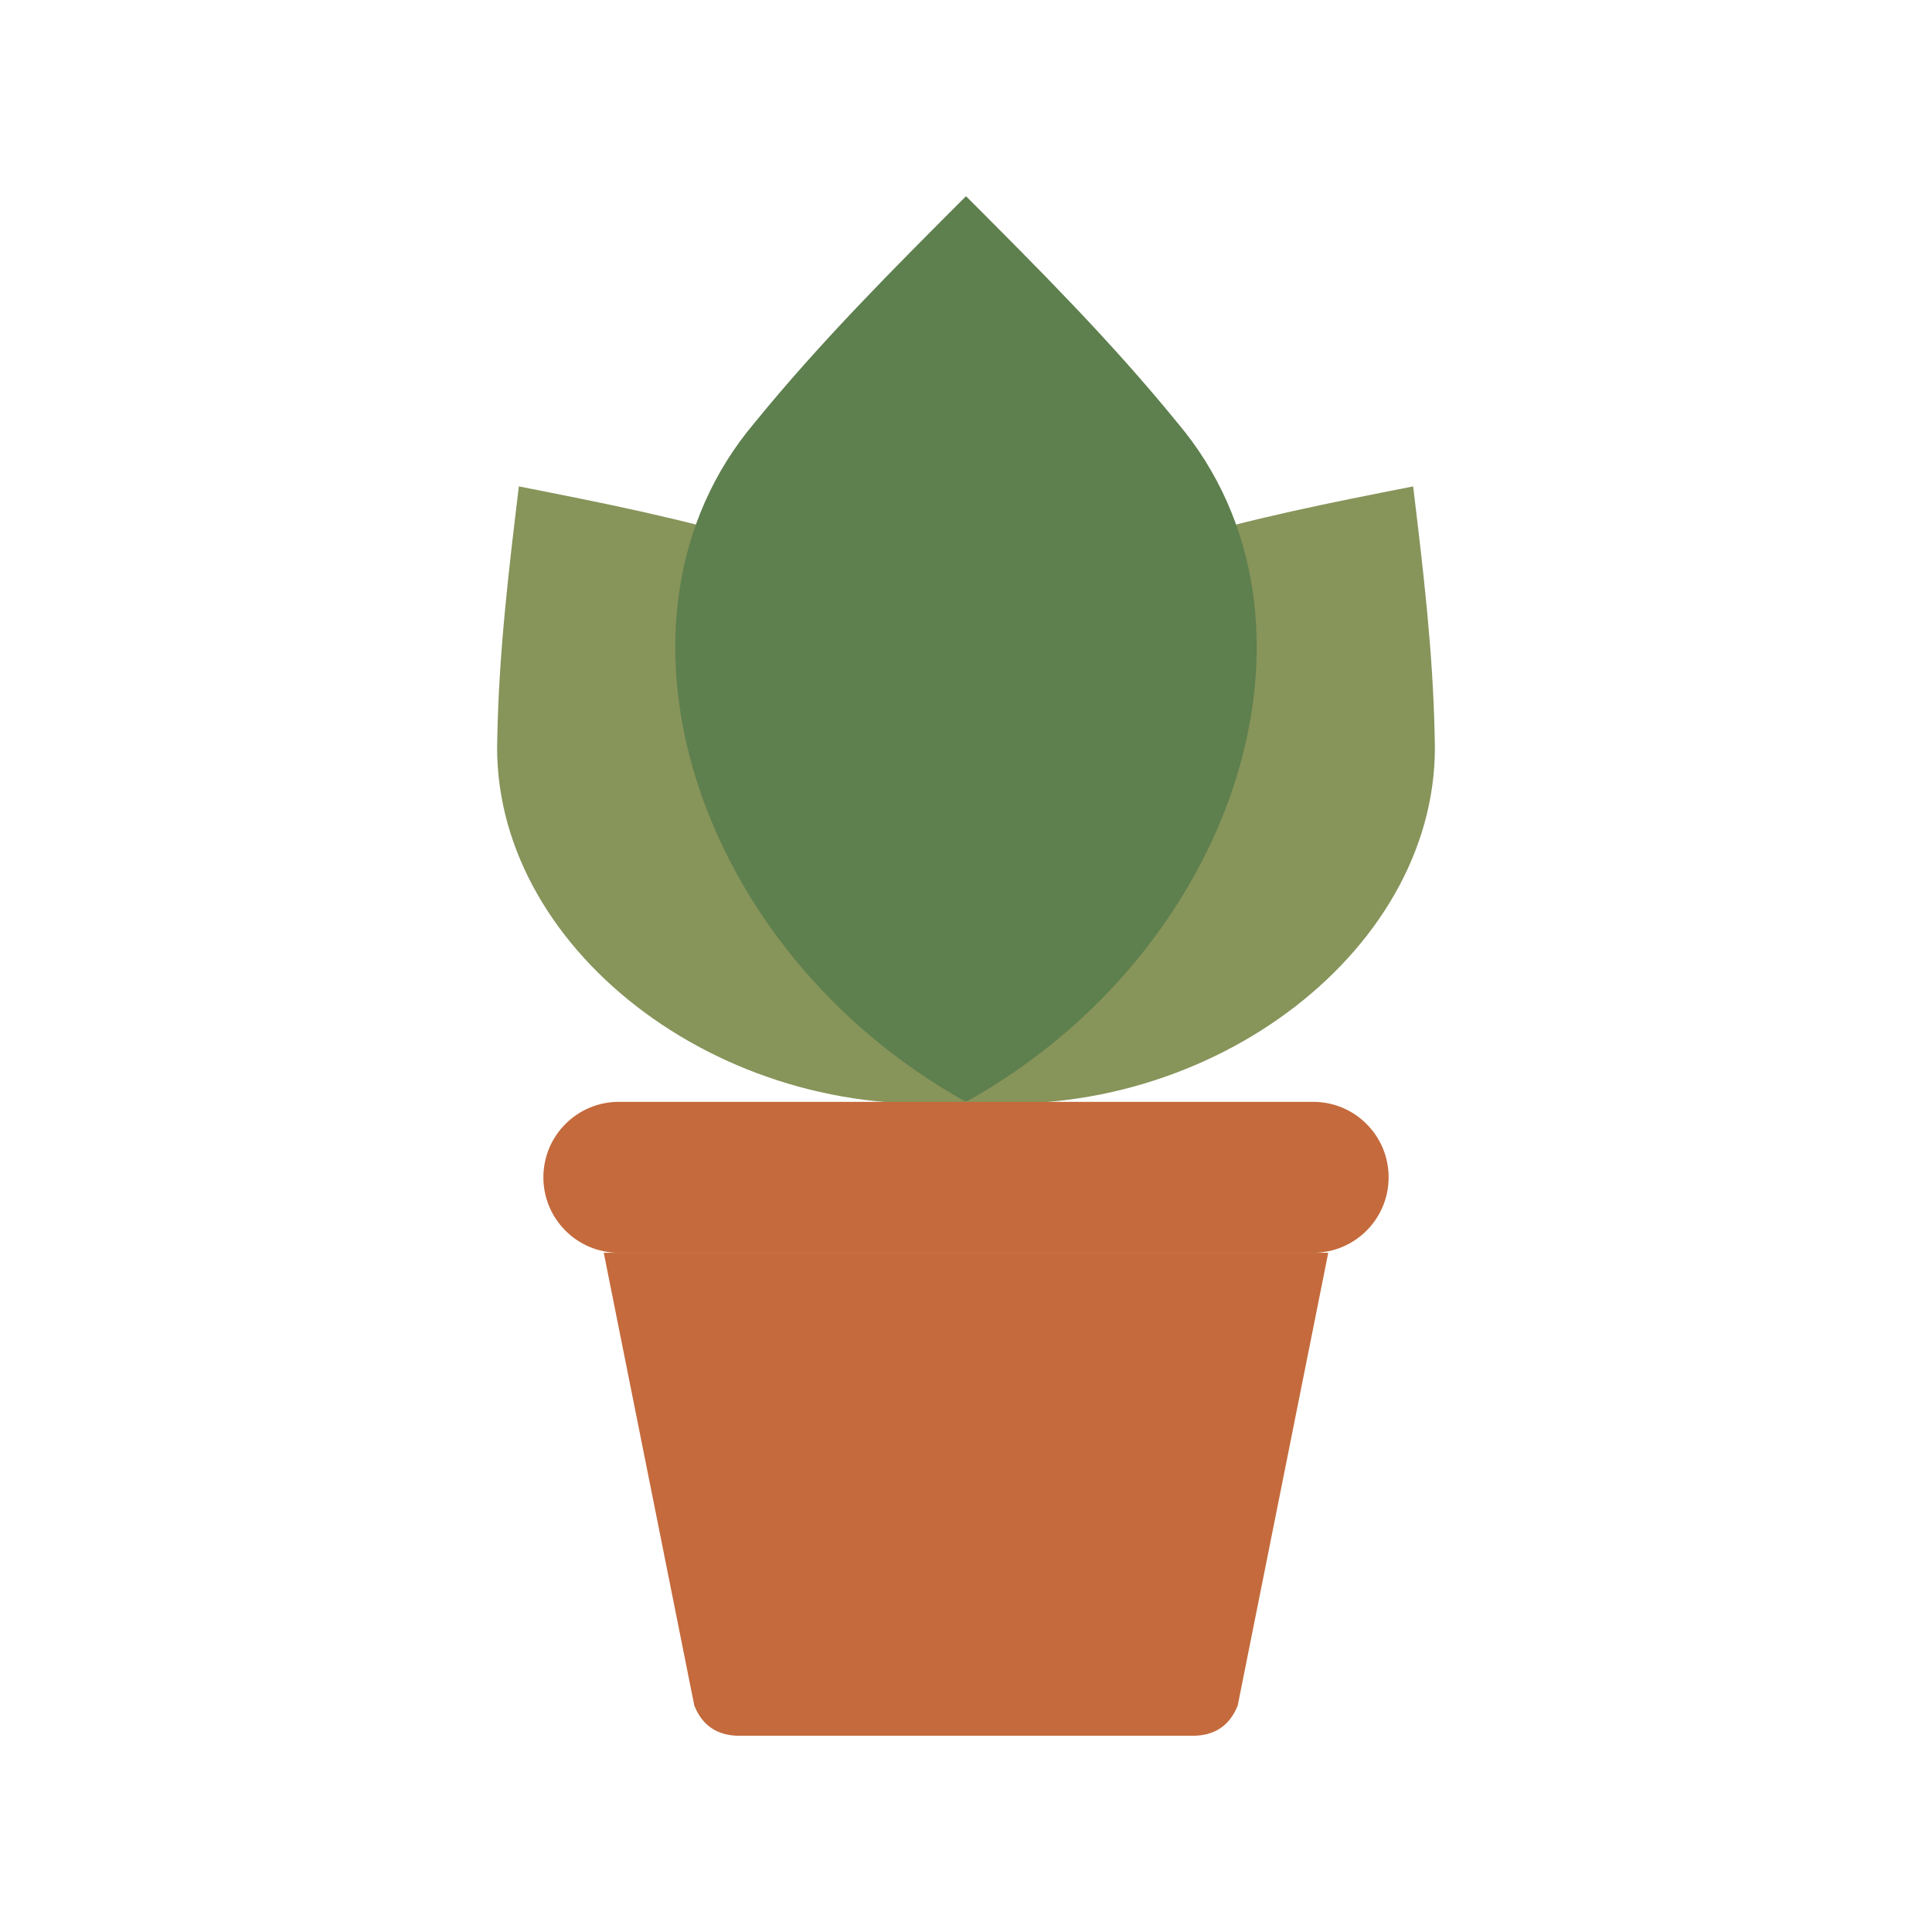
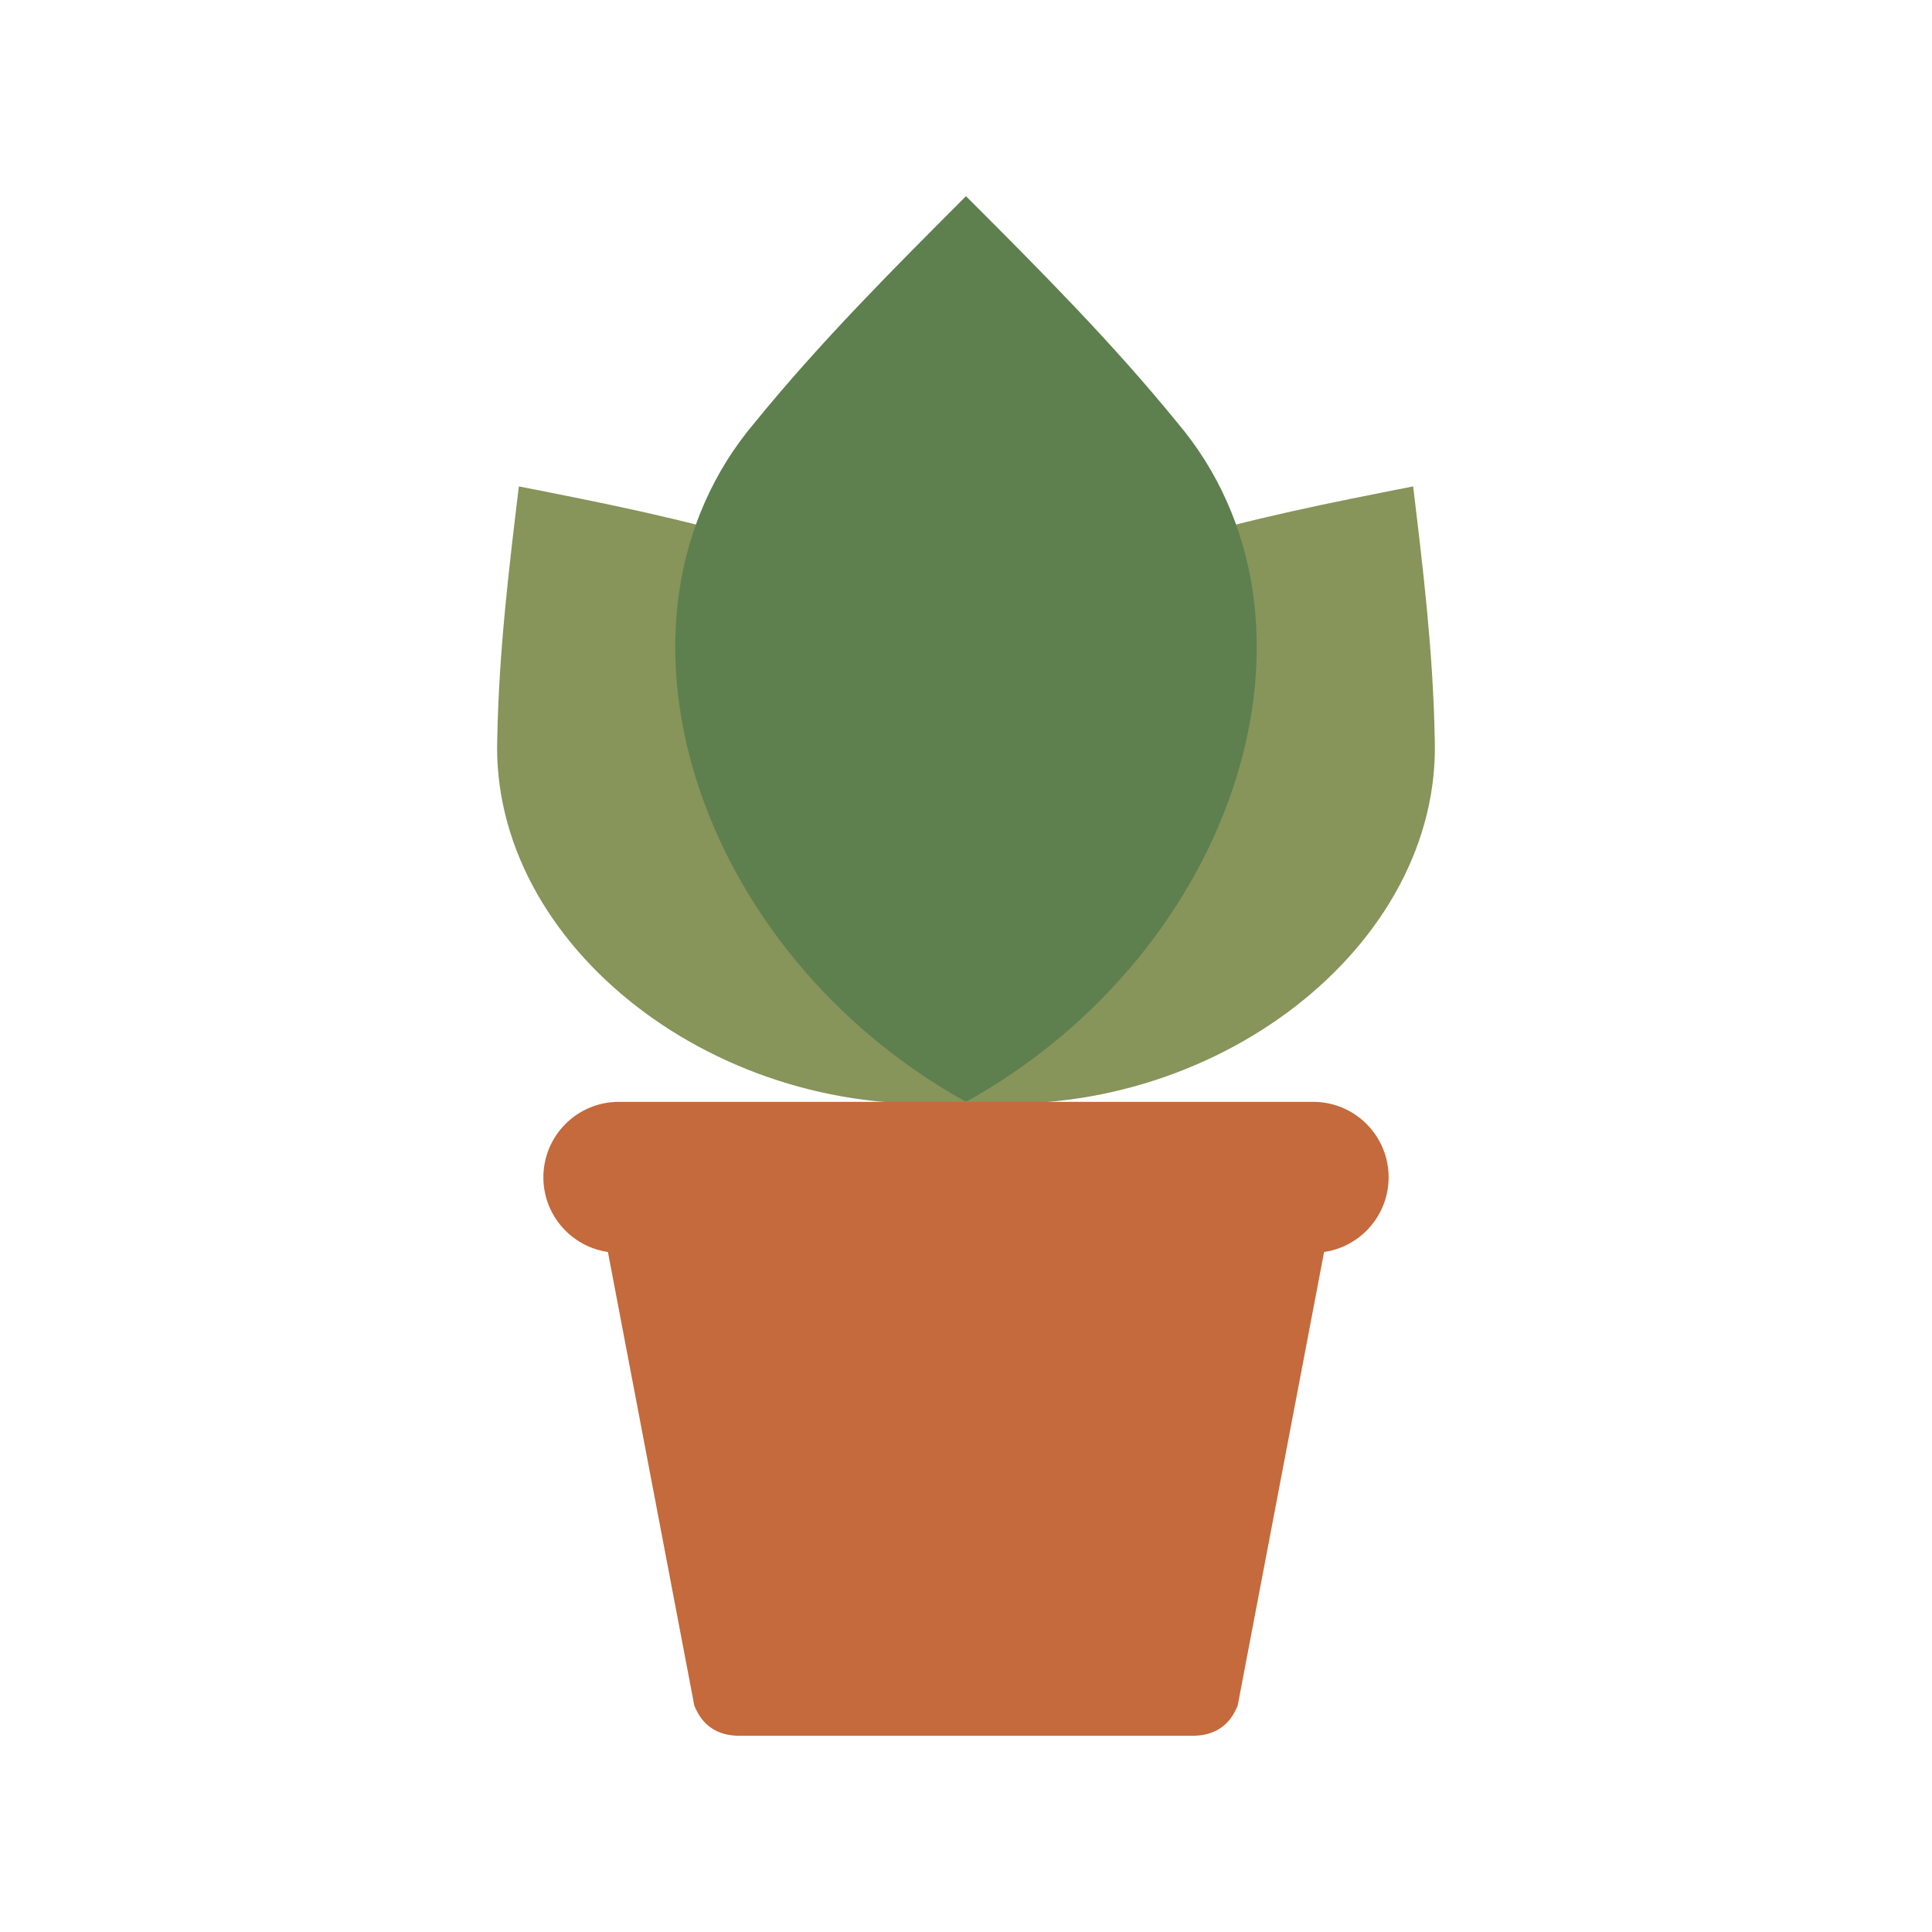
<svg xmlns="http://www.w3.org/2000/svg" viewBox="0 0 64 64">
  <g transform="translate(0 -2.5)">
    <g transform="translate(32 39) rotate(-36) scale(0.78 0.84)">
      <path d="M0 0 C9 -5 12.5 -16 7 -22.5 C4.8 -25.2 2.4 -27.6 0 -30 C-2.4 -27.6 -4.8 -25.2 -7 -22.5 C-12.5 -16 -9 -5 0 0 Z" fill="#87945a" />
    </g>
    <g transform="translate(32 39) rotate(36) scale(0.78 0.84)">
      <path d="M0 0 C9 -5 12.5 -16 7 -22.5 C4.8 -25.2 2.4 -27.6 0 -30 C-2.4 -27.6 -4.8 -25.2 -7 -22.5 C-12.5 -16 -9 -5 0 0 Z" fill="#87945a" />
    </g>
    <g transform="translate(32 39)">
      <path d="M0 0 C9 -5 12.5 -16 7 -22.5 C4.8 -25.2 2.4 -27.6 0 -30 C-2.4 -27.6 -4.8 -25.2 -7 -22.5 C-12.5 -16 -9 -5 0 0 Z" fill="#5e7f4e" />
    </g>
    <rect x="18" y="39" width="28" height="5" rx="2.5" fill="#c46a3c" />
-     <path d="M20 44 H44 L41 59 Q40.6 60 39.5 60 H24.5 Q23.4 60 23 59 Z" fill="#c46a3c" />
+     <path d="M20 43.25 H44 L41 59 Q40.6 60 39.5 60 H24.5 Q23.4 60 23 59 Z" fill="#c46a3c" />
  </g>
</svg>
